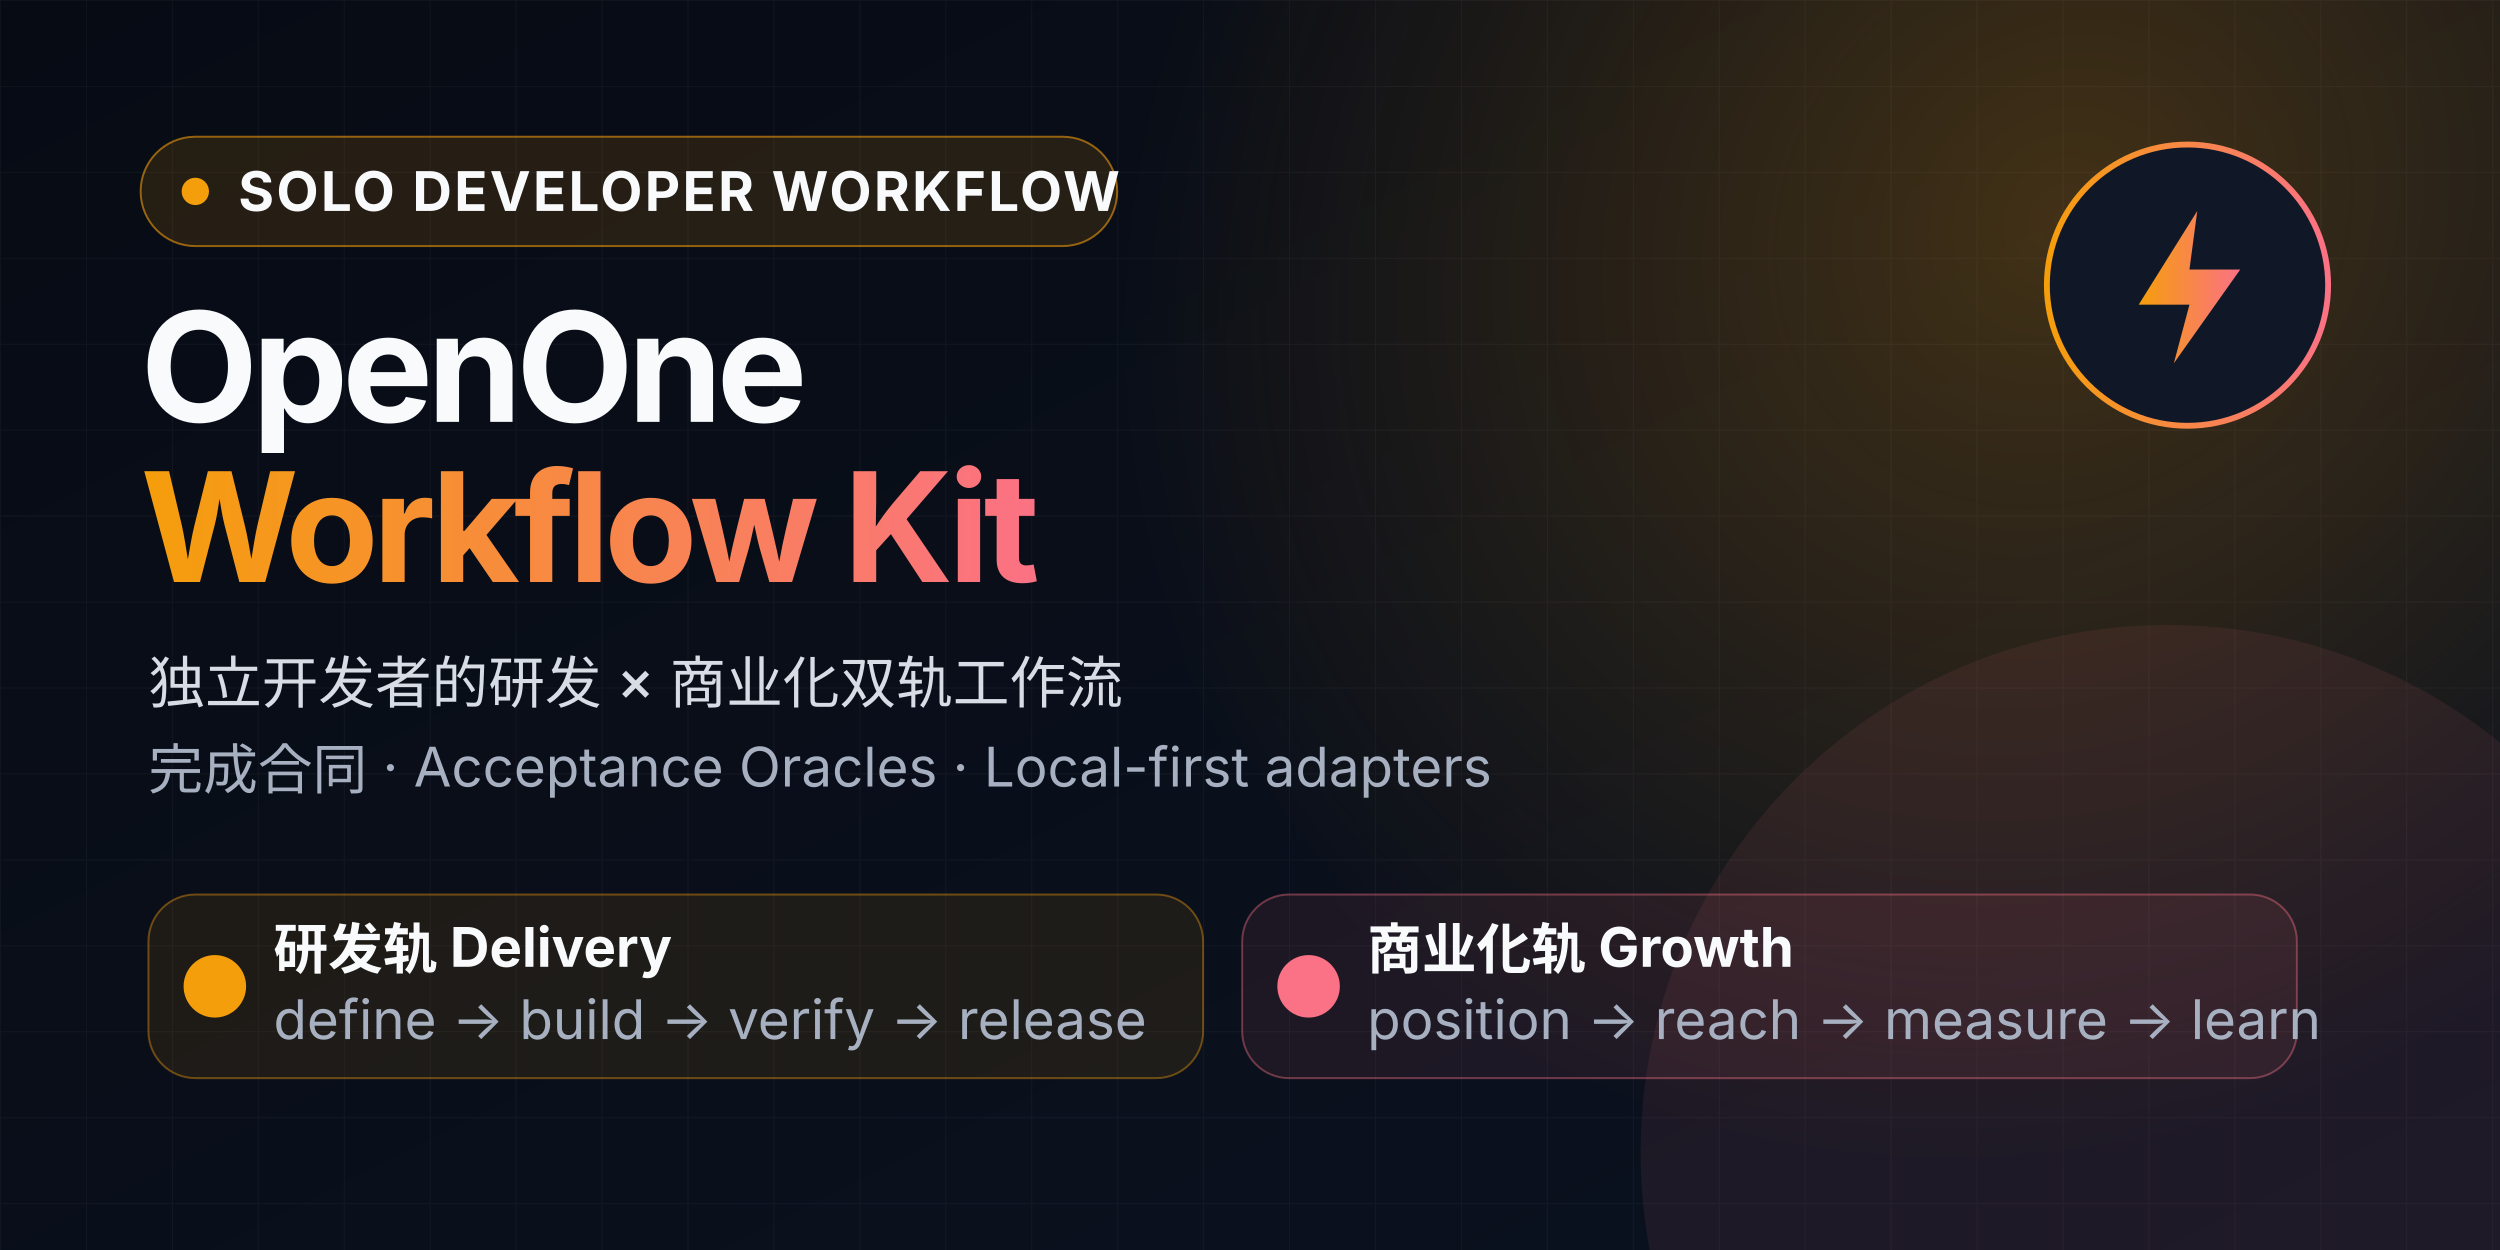
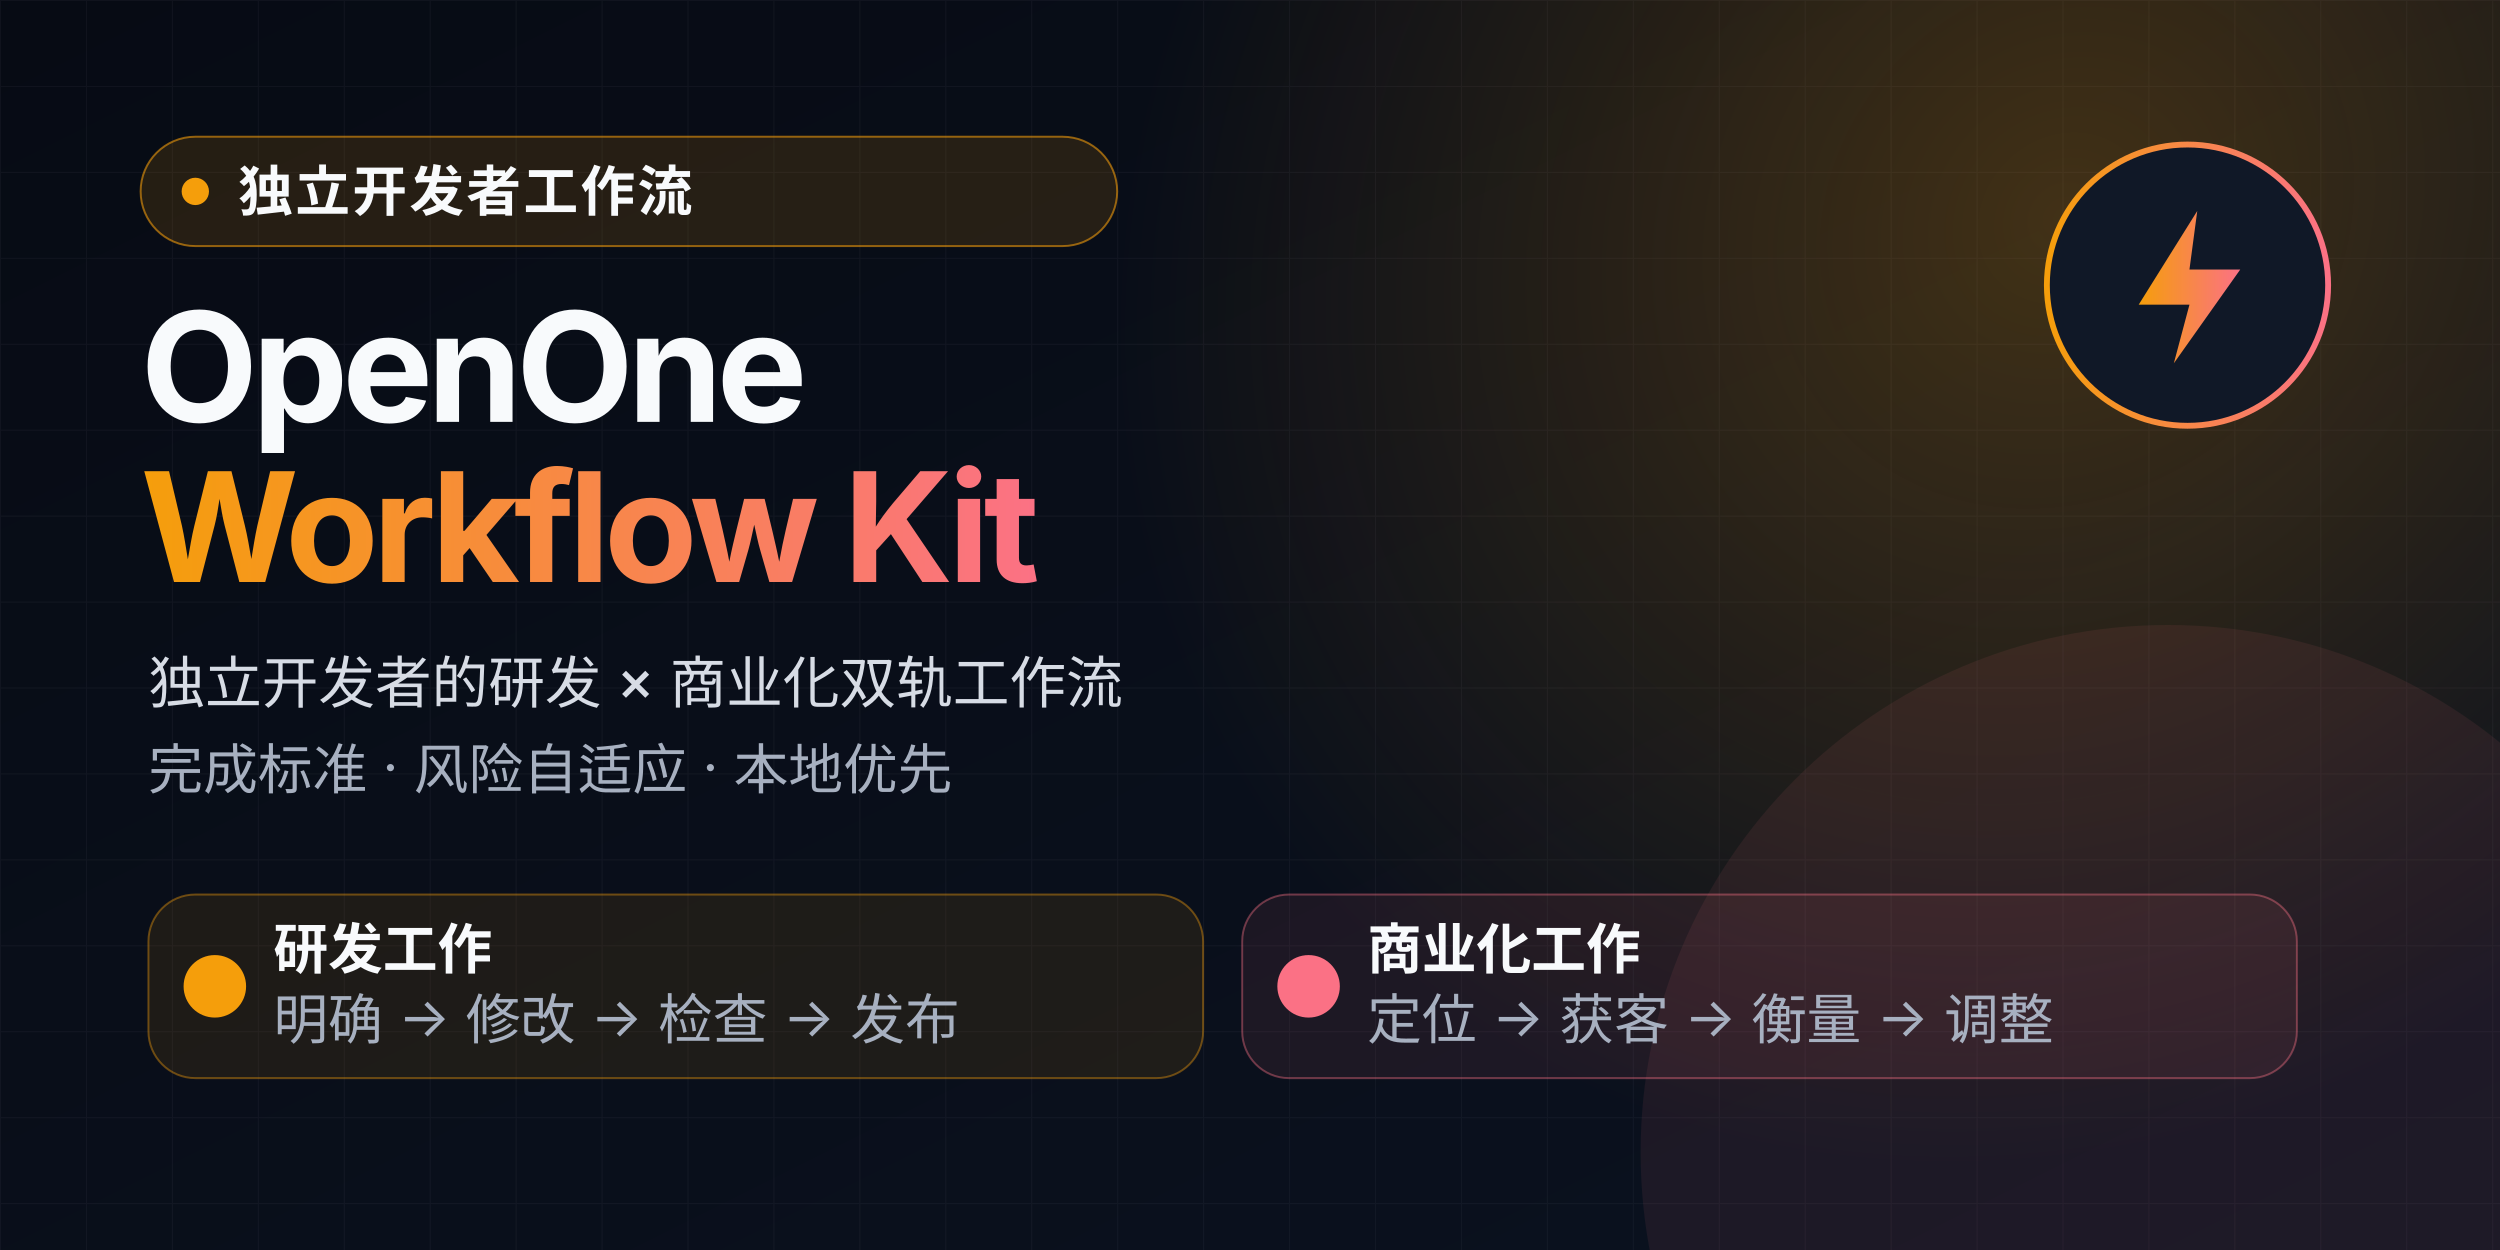
<svg xmlns="http://www.w3.org/2000/svg" width="1280" height="640" viewBox="0 0 1280 640" role="img" aria-labelledby="title desc">
  <defs>
    <linearGradient id="bg" x1="0" y1="0" x2="1" y2="1">
      <stop offset="0" stop-color="#070B14" />
      <stop offset="1" stop-color="#0B1220" />
    </linearGradient>
    <linearGradient id="accent" x1="0" y1="0" x2="1" y2="0">
      <stop offset="0" stop-color="#F59E0B" />
      <stop offset="1" stop-color="#FB7185" />
    </linearGradient>
    <radialGradient id="glow" cx="0" cy="0" r="1" gradientTransform="translate(1060 110) rotate(135) scale(520 460)" gradientUnits="userSpaceOnUse">
      <stop offset="0" stop-color="#F59E0B" stop-opacity="0.24" />
      <stop offset="1" stop-color="#F59E0B" stop-opacity="0" />
    </radialGradient>
    <pattern id="grid" width="44" height="44" patternUnits="userSpaceOnUse">
      <path d="M44 0H0V44" fill="none" stroke="#A7B0C0" stroke-opacity="0.055" />
    </pattern>
  </defs>
  <rect width="1280" height="640" fill="url(#bg)" />
  <rect width="1280" height="640" fill="url(#grid)" />
  <rect width="1280" height="640" fill="url(#glow)" />
  <circle cx="1110" cy="590" r="270" fill="#FB7185" fill-opacity="0.08" />
  <g font-family="-apple-system, BlinkMacSystemFont, 'Segoe UI', sans-serif">
    <g transform="translate(72 70)">
      <rect width="500" height="56" rx="28" fill="#F59E0B" fill-opacity="0.13" stroke="#F59E0B" stroke-opacity="0.58" />
      <circle cx="28" cy="28" r="7" fill="#F59E0B" />
-       <text x="50" y="38" fill="#F8FAFC" font-size="28" font-weight="700" letter-spacing="1.2">SOLO DEVELOPER WORKFLOW</text>
+       <text x="50" y="38" fill="#F8FAFC" font-size="28" font-weight="700" letter-spacing="1.2">独立开发者工作流</text>
    </g>
    <text x="72" y="216" fill="#F8FAFC" font-size="78" font-weight="700" letter-spacing="-3">OpenOne</text>
    <text x="72" y="298" fill="url(#accent)" font-size="78" font-weight="700" letter-spacing="-3">Workflow Kit</text>
    <text x="76" y="360" fill="#D7DCE5" font-size="29" font-weight="500">独立开发者的研发 × 商业化双轨工作流</text>
-     <text x="76" y="404" fill="#A7B0C0" font-size="28">完成合同 · Acceptance Oracles · Local-first adapters</text>
+     <text x="76" y="404" fill="#A7B0C0" font-size="28">完成标准 · 风险自适应 · 本地优先</text>
    <g transform="translate(76 458)">
      <rect width="540" height="94" rx="24" fill="#F59E0B" fill-opacity="0.09" stroke="#F59E0B" stroke-opacity="0.4" />
      <circle cx="34" cy="47" r="16" fill="#F59E0B" />
-       <text x="64" y="38" fill="#F8FAFC" font-size="28" font-weight="700">研发轨 Delivery</text>
-       <text x="64" y="74" fill="#A7B0C0" font-size="28">define → build → verify → release</text>
+       <text x="64" y="38" fill="#F8FAFC" font-size="28" font-weight="700">研发工作</text>
+       <text x="64" y="74" fill="#A7B0C0" font-size="28">明确 → 修改 → 检查 → 发布</text>
    </g>
    <g transform="translate(636 458)">
      <rect width="540" height="94" rx="24" fill="#FB7185" fill-opacity="0.08" stroke="#FB7185" stroke-opacity="0.4" />
      <circle cx="34" cy="47" r="16" fill="#FB7185" />
-       <text x="64" y="38" fill="#F8FAFC" font-size="28" font-weight="700">商业化轨 Growth</text>
-       <text x="64" y="74" fill="#A7B0C0" font-size="28">position → reach → measure → learn</text>
+       <text x="64" y="38" fill="#F8FAFC" font-size="28" font-weight="700">商业化工作</text>
+       <text x="64" y="74" fill="#A7B0C0" font-size="28">定位 → 获客 → 衡量 → 调整</text>
    </g>
    <g transform="translate(1048 74)">
      <circle cx="72" cy="72" r="72" fill="#101827" stroke="url(#accent)" stroke-width="3" />
      <path d="M77 34 47 82h26l-8 30 34-48H73Z" fill="url(#accent)" />
    </g>
  </g>
</svg>
